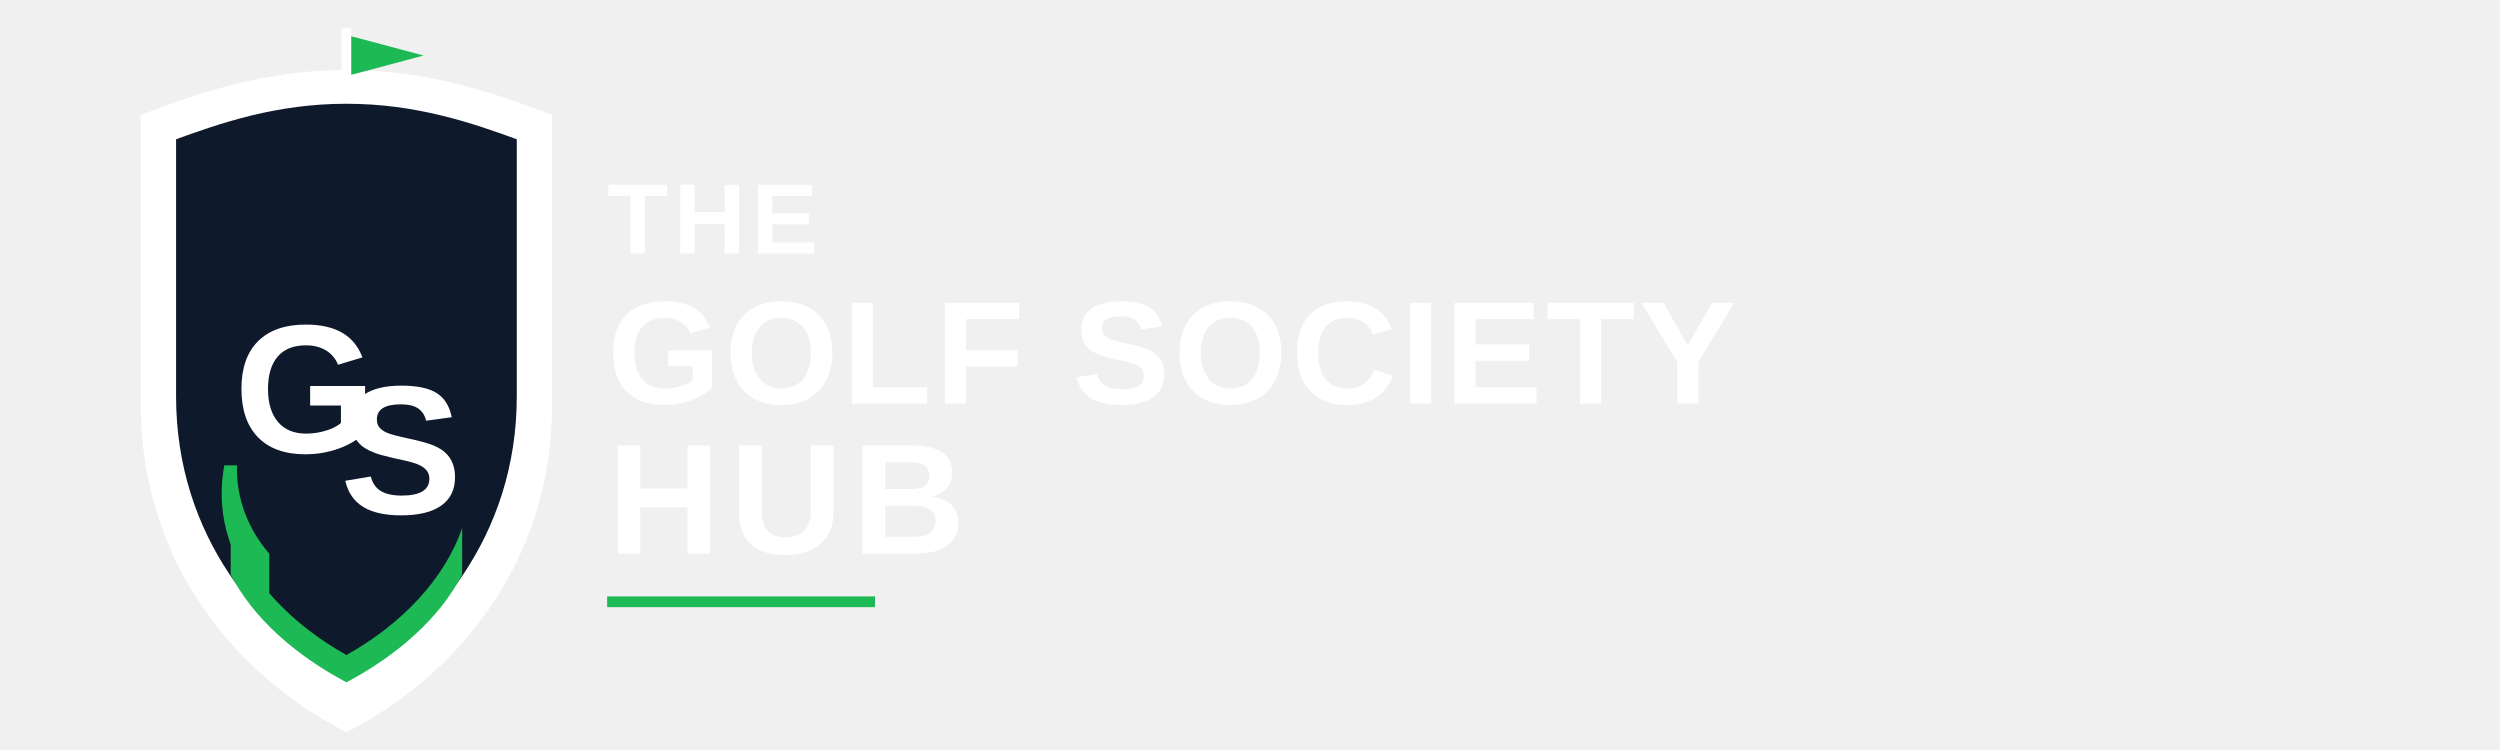
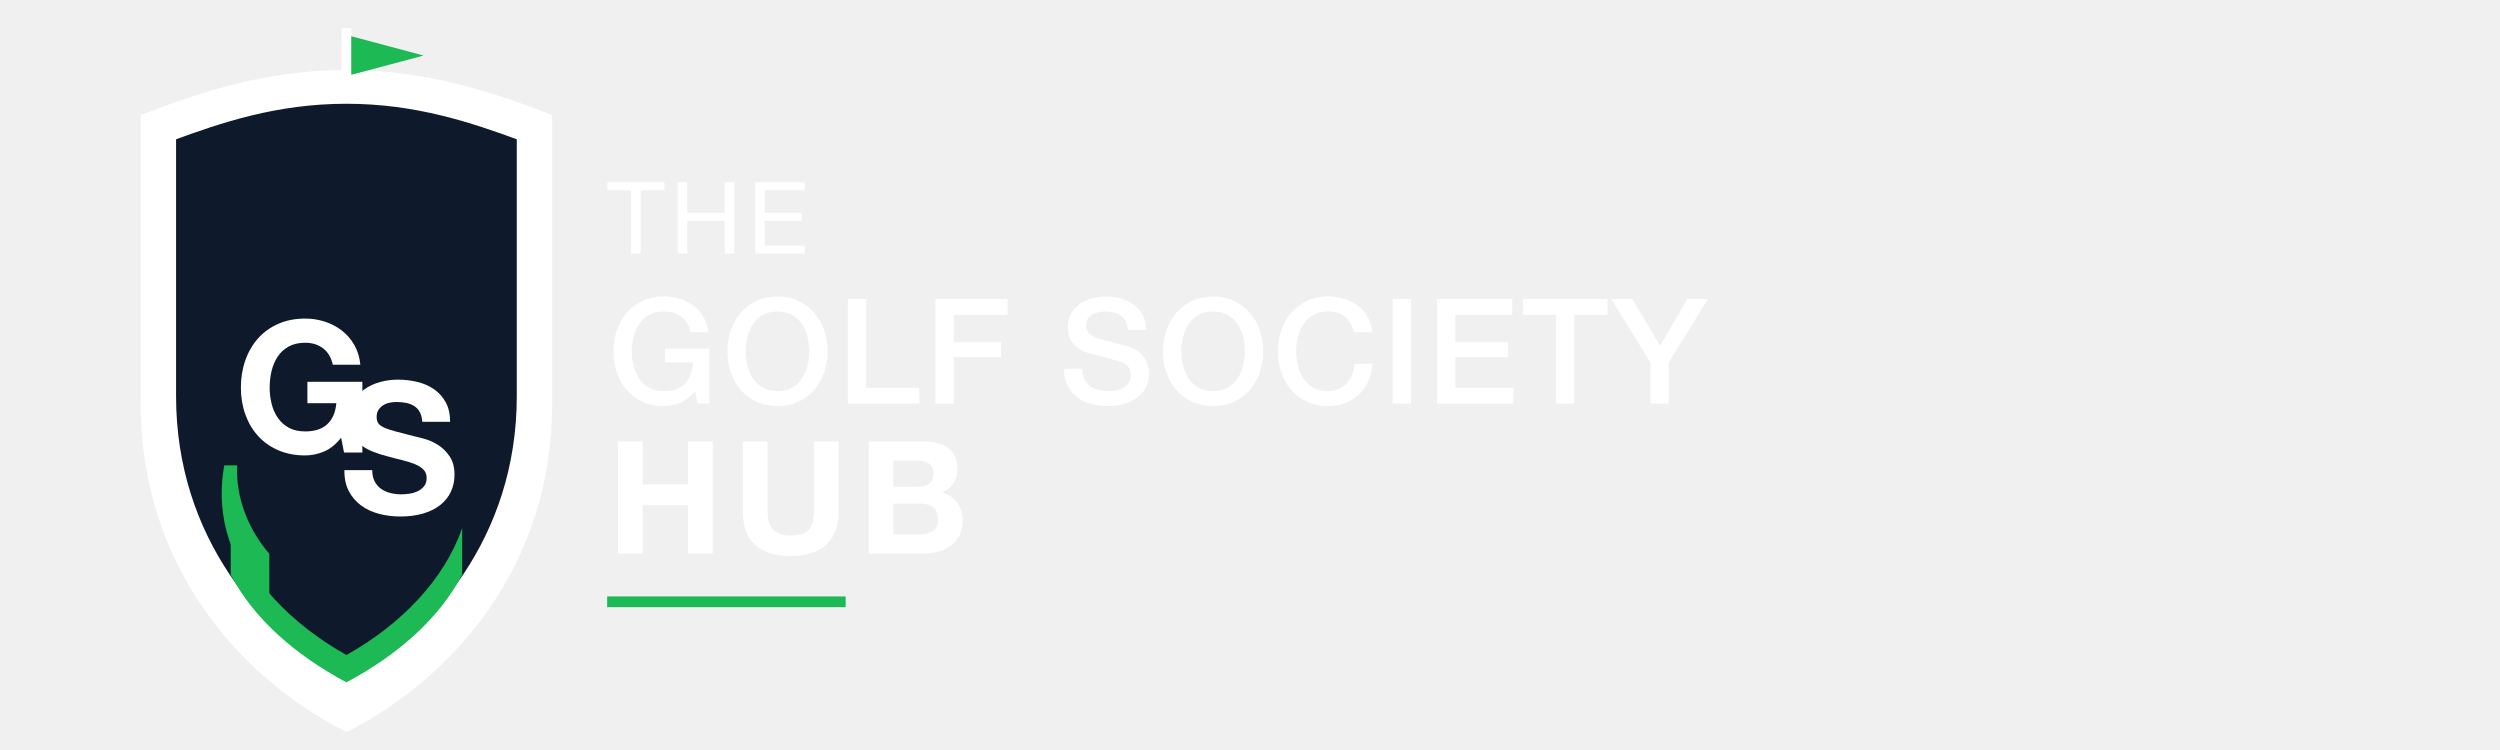
<svg xmlns="http://www.w3.org/2000/svg" viewBox="0 0 1400 420" role="img" aria-label="The Golf Society Hub horizontal logo">
-   <defs>
-     <style>
-       .wordmark { fill: #FFFFFF; font-family: "Montserrat", "Avenir Next", "Segoe UI", Arial, sans-serif; text-anchor: start; }
-     </style>
-   </defs>
  <g transform="translate(32 14) scale(0.9)">
    <path fill="#FFFFFF" d="M180 28C128 28 86 43 52 56V236C52 336 113 406 180 440C247 406 308 336 308 236V56C274 43 232 28 180 28Z" />
    <path fill="#0E1A2B" d="M180 46C136 46 101 58 71 69V231C71 320 125 382 180 412C235 382 289 320 289 231V69C259 58 224 46 180 46Z" />
    <path fill="none" stroke="#FFFFFF" stroke-width="6" d="M180 46C136 46 101 58 71 69V231C71 320 125 382 180 412C235 382 289 320 289 231V69C259 58 224 46 180 46Z" />
    <rect x="177" y="2" width="6" height="44" fill="#FFFFFF" />
    <path fill="#1DB954" d="M183 7L228 19L183 31Z" />
    <path fill="#1DB954" d="M104 274C98 307 109 337 132 360V329C119 314 111 294 112 274Z" />
    <path fill="#1DB954" d="M180 392C146 373 119 345 108 313V342C122 369 148 392 180 409C212 392 238 369 252 342V313C241 345 214 373 180 392Z" />
-     <text x="110" y="266" fill="#FFFFFF" font-family="Montserrat, 'Avenir Next', 'Segoe UI', Arial, sans-serif" font-weight="700" font-size="114" letter-spacing="-5">G</text>
-     <text x="176" y="304" fill="#FFFFFF" font-family="Montserrat, 'Avenir Next', 'Segoe UI', Arial, sans-serif" font-weight="700" font-size="114" letter-spacing="-5">S</text>
+     <path fill="#FFFFFF" d="M66.69 -9.234 68.514 0.0H79.914V-44.004H45.714V-30.666H63.726Q62.928 -22.116 58.083 -17.613Q53.238 -13.11 44.346 -13.11Q38.304 -13.11 34.086 -15.447Q29.868 -17.784 27.246 -21.66Q24.624 -25.536 23.427 -30.381Q22.23 -35.226 22.23 -40.356Q22.23 -45.714 23.427 -50.73Q24.624 -55.746 27.246 -59.679Q29.868 -63.612 34.086 -65.949Q38.304 -68.286 44.346 -68.286Q50.844 -68.286 55.404 -64.866Q59.964 -61.446 61.56 -54.606H78.66Q77.976 -61.56 74.898 -66.918Q71.82 -72.276 67.089 -75.924Q62.358 -79.572 56.487 -81.453Q50.616 -83.334 44.346 -83.334Q34.998 -83.334 27.531 -80.028Q20.064 -76.722 14.934 -70.908Q9.804 -65.094 7.068 -57.285Q4.332 -49.476 4.332 -40.356Q4.332 -31.464 7.068 -23.769Q9.804 -16.074 14.934 -10.374Q20.064 -4.674 27.531 -1.425Q34.998 1.824 44.346 1.824Q50.274 1.824 56.088 -0.627Q61.902 -3.078 66.69 -9.234Z" transform="translate(110 266)" />
+     <path fill="#FFFFFF" d="M20.064 -27.018H2.736Q2.622 -19.494 5.472 -14.022Q8.322 -8.55 13.167 -5.016Q18.012 -1.482 24.339 0.171Q30.666 1.824 37.392 1.824Q45.714 1.824 52.041 -0.114Q58.368 -2.052 62.643 -5.529Q66.918 -9.006 69.084 -13.794Q71.25 -18.582 71.25 -24.168Q71.25 -31.008 68.343 -35.397Q65.436 -39.786 61.446 -42.408Q57.456 -45.03 53.409 -46.227Q49.362 -47.424 47.082 -47.88Q39.444 -49.818 34.713 -51.072Q29.982 -52.326 27.303 -53.58Q24.624 -54.834 23.712 -56.316Q22.8 -57.798 22.8 -60.192Q22.8 -62.814 23.94 -64.524Q25.08 -66.234 26.847 -67.374Q28.614 -68.514 30.78 -68.97Q32.946 -69.426 35.112 -69.426Q38.418 -69.426 41.211 -68.856Q44.004 -68.286 46.17 -66.918Q48.336 -65.55 49.647 -63.156Q50.958 -60.762 51.186 -57.114H68.514Q68.514 -64.182 65.835 -69.141Q63.156 -74.1 58.596 -77.292Q54.036 -80.484 48.165 -81.909Q42.294 -83.334 35.91 -83.334Q30.438 -83.334 24.966 -81.852Q19.494 -80.37 15.162 -77.292Q10.83 -74.214 8.151 -69.597Q5.472 -64.98 5.472 -58.71Q5.472 -53.124 7.581 -49.191Q9.69 -45.258 13.11 -42.636Q16.53 -40.014 20.862 -38.361Q25.194 -36.708 29.754 -35.568Q34.2 -34.314 38.532 -33.288Q42.864 -32.262 46.284 -30.894Q49.704 -29.526 51.813 -27.474Q53.922 -25.422 53.922 -22.116Q53.922 -19.038 52.326 -17.043Q50.73 -15.048 48.336 -13.908Q45.942 -12.768 43.206 -12.369Q40.47 -11.97 38.076 -11.97Q34.542 -11.97 31.236 -12.825Q27.93 -13.68 25.479 -15.447Q23.028 -17.214 21.546 -20.064Q20.064 -22.914 20.064 -27.018Z" transform="translate(176 304)" />
  </g>
-   <text class="wordmark" x="340" y="142" font-size="56" font-weight="600" letter-spacing="3">THE</text>
-   <text class="wordmark" x="340" y="226" font-size="82" font-weight="600" letter-spacing="2">GOLF SOCIETY</text>
-   <text class="wordmark" x="340" y="310" font-size="88" font-weight="800" letter-spacing="5">HUB</text>
-   <rect x="340" y="334" width="150" height="6" fill="#1DB954" />
+   <path fill="#FFFFFF" d="M13.44 -35.504V0.0H18.76V-35.504H32.088V-39.984H0.112V-35.504ZM39.512 -39.984V0.0H44.832V-18.312H65.888V0.0H71.208V-39.984H65.888V-22.792H44.832V-39.984ZM82.944 -39.984V0.0H110.72V-4.48H88.264V-18.312H109.04V-22.792H88.264V-35.504H110.552V-39.984Z" transform="translate(340 142)" />
+   <path fill="#FFFFFF" d="M57.318 0.0H50.758L49.2 -6.888Q45.1 -2.214 41.0 -0.41Q36.9 1.394 31.57 1.394Q25.01 1.394 19.803 -1.025Q14.596 -3.444 10.988 -7.626Q7.38 -11.808 5.453 -17.384Q3.526 -22.96 3.526 -29.274Q3.526 -35.506 5.453 -41.082Q7.38 -46.658 10.988 -50.84Q14.596 -55.022 19.803 -57.482Q25.01 -59.942 31.57 -59.942Q36.326 -59.942 40.631 -58.671Q44.936 -57.4 48.298 -54.899Q51.66 -52.398 53.874 -48.626Q56.088 -44.854 56.662 -39.934H46.658Q46.248 -42.804 44.895 -44.977Q43.542 -47.15 41.492 -48.626Q39.442 -50.102 36.9 -50.84Q34.358 -51.578 31.57 -51.578Q26.896 -51.578 23.493 -49.692Q20.09 -47.806 17.958 -44.649Q15.826 -41.492 14.801 -37.474Q13.776 -33.456 13.776 -29.274Q13.776 -25.092 14.801 -21.074Q15.826 -17.056 17.958 -13.899Q20.09 -10.742 23.493 -8.856Q26.896 -6.97 31.57 -6.97Q35.506 -6.888 38.54 -7.995Q41.574 -9.102 43.665 -11.193Q45.756 -13.284 46.822 -16.318Q47.888 -19.352 47.97 -23.042H32.39V-30.832H57.318ZM95.398 -51.578Q90.724 -51.578 87.321 -49.692Q83.918 -47.806 81.786 -44.649Q79.654 -41.492 78.629 -37.474Q77.604 -33.456 77.604 -29.274Q77.604 -25.092 78.629 -21.074Q79.654 -17.056 81.786 -13.899Q83.918 -10.742 87.321 -8.856Q90.724 -6.97 95.398 -6.97Q100.072 -6.97 103.475 -8.856Q106.878 -10.742 109.01 -13.899Q111.142 -17.056 112.167 -21.074Q113.192 -25.092 113.192 -29.274Q113.192 -33.456 112.167 -37.474Q111.142 -41.492 109.01 -44.649Q106.878 -47.806 103.475 -49.692Q100.072 -51.578 95.398 -51.578ZM95.398 -59.942Q101.958 -59.942 107.165 -57.482Q112.372 -55.022 115.98 -50.84Q119.588 -46.658 121.515 -41.082Q123.442 -35.506 123.442 -29.274Q123.442 -22.96 121.515 -17.384Q119.588 -11.808 115.98 -7.626Q112.372 -3.444 107.165 -1.025Q101.958 1.394 95.398 1.394Q88.838 1.394 83.631 -1.025Q78.424 -3.444 74.816 -7.626Q71.208 -11.808 69.281 -17.384Q67.354 -22.96 67.354 -29.274Q67.354 -35.506 69.281 -41.082Q71.208 -46.658 74.816 -50.84Q78.424 -55.022 83.631 -57.482Q88.838 -59.942 95.398 -59.942ZM134.79 -58.548H145.04V-8.856H174.806V0.0H134.79ZM183.858 -58.548H224.284V-49.692H194.108V-34.358H220.594V-25.994H194.108V0.0H183.858ZM266.004 -19.516Q266.004 -16.154 267.152 -13.776Q268.3 -11.398 270.35 -9.881Q272.4 -8.364 275.065 -7.667Q277.73 -6.97 280.846 -6.97Q284.208 -6.97 286.586 -7.749Q288.964 -8.528 290.44 -9.758Q291.916 -10.988 292.572 -12.587Q293.228 -14.186 293.228 -15.826Q293.228 -19.188 291.711 -20.787Q290.194 -22.386 288.39 -23.042Q285.274 -24.19 281.133 -25.215Q276.992 -26.24 270.924 -27.88Q267.152 -28.864 264.651 -30.463Q262.15 -32.062 260.674 -34.03Q259.198 -35.998 258.583 -38.212Q257.968 -40.426 257.968 -42.722Q257.968 -47.15 259.813 -50.389Q261.658 -53.628 264.692 -55.76Q267.726 -57.892 271.58 -58.917Q275.434 -59.942 279.37 -59.942Q283.962 -59.942 288.021 -58.753Q292.08 -57.564 295.155 -55.186Q298.23 -52.808 300.034 -49.323Q301.838 -45.838 301.838 -41.246H291.588Q291.178 -46.904 287.734 -49.241Q284.29 -51.578 278.96 -51.578Q277.156 -51.578 275.27 -51.209Q273.384 -50.84 271.826 -49.979Q270.268 -49.118 269.243 -47.642Q268.218 -46.166 268.218 -43.952Q268.218 -40.836 270.145 -39.073Q272.072 -37.31 275.188 -36.408Q275.516 -36.326 277.771 -35.711Q280.026 -35.096 282.814 -34.358Q285.602 -33.62 288.267 -32.923Q290.932 -32.226 292.08 -31.898Q294.95 -30.996 297.082 -29.438Q299.214 -27.88 300.649 -25.871Q302.084 -23.862 302.781 -21.566Q303.478 -19.27 303.478 -16.974Q303.478 -12.054 301.469 -8.569Q299.46 -5.084 296.18 -2.87Q292.9 -0.656 288.718 0.369Q284.536 1.394 280.19 1.394Q275.188 1.394 270.76 0.164Q266.332 -1.066 263.052 -3.608Q259.772 -6.15 257.804 -10.127Q255.836 -14.104 255.754 -19.516ZM339.344 -51.578Q334.67 -51.578 331.267 -49.692Q327.864 -47.806 325.732 -44.649Q323.6 -41.492 322.575 -37.474Q321.55 -33.456 321.55 -29.274Q321.55 -25.092 322.575 -21.074Q323.6 -17.056 325.732 -13.899Q327.864 -10.742 331.267 -8.856Q334.67 -6.97 339.344 -6.97Q344.018 -6.97 347.421 -8.856Q350.824 -10.742 352.956 -13.899Q355.088 -17.056 356.113 -21.074Q357.138 -25.092 357.138 -29.274Q357.138 -33.456 356.113 -37.474Q355.088 -41.492 352.956 -44.649Q350.824 -47.806 347.421 -49.692Q344.018 -51.578 339.344 -51.578ZM339.344 -59.942Q345.904 -59.942 351.111 -57.482Q356.318 -55.022 359.926 -50.84Q363.534 -46.658 365.461 -41.082Q367.388 -35.506 367.388 -29.274Q367.388 -22.96 365.461 -17.384Q363.534 -11.808 359.926 -7.626Q356.318 -3.444 351.111 -1.025Q345.904 1.394 339.344 1.394Q332.784 1.394 327.577 -1.025Q322.37 -3.444 318.762 -7.626Q315.154 -11.808 313.227 -17.384Q311.3 -22.96 311.3 -29.274Q311.3 -35.506 313.227 -41.082Q315.154 -46.658 318.762 -50.84Q322.37 -55.022 327.577 -57.482Q332.784 -59.942 339.344 -59.942ZM418.26 -39.934Q417.604 -42.476 416.456 -44.608Q415.308 -46.74 413.504 -48.298Q411.7 -49.856 409.281 -50.717Q406.862 -51.578 403.664 -51.578Q398.99 -51.578 395.587 -49.692Q392.184 -47.806 390.052 -44.649Q387.92 -41.492 386.895 -37.474Q385.87 -33.456 385.87 -29.274Q385.87 -25.092 386.895 -21.074Q387.92 -17.056 390.052 -13.899Q392.184 -10.742 395.587 -8.856Q398.99 -6.97 403.664 -6.97Q407.108 -6.97 409.732 -8.159Q412.356 -9.348 414.242 -11.439Q416.128 -13.53 417.194 -16.318Q418.26 -19.106 418.588 -22.304H428.592Q428.264 -17.056 426.337 -12.71Q424.41 -8.364 421.13 -5.207Q417.85 -2.05 413.422 -0.328Q408.994 1.394 403.664 1.394Q397.104 1.394 391.897 -1.025Q386.69 -3.444 383.082 -7.626Q379.474 -11.808 377.547 -17.384Q375.62 -22.96 375.62 -29.274Q375.62 -35.506 377.547 -41.082Q379.474 -46.658 383.082 -50.84Q386.69 -55.022 391.897 -57.482Q397.104 -59.942 403.664 -59.942Q408.584 -59.942 412.93 -58.589Q417.276 -57.236 420.597 -54.653Q423.918 -52.07 425.968 -48.38Q428.018 -44.69 428.51 -39.934ZM439.94 -58.548H450.19V0.0H439.94ZM464.736 -58.548H506.884V-49.692H474.986V-34.358H504.506V-25.994H474.986V-8.856H507.458V0.0H464.736ZM512.82 -58.548H560.216V-49.692H541.602V0.0H531.352V-49.692H512.82ZM584.274 -22.96 562.298 -58.548H574.188L589.686 -32.308L604.938 -58.548H616.418L594.524 -22.96V0.0H584.274Z" transform="translate(340 226)" />
+   <path fill="#FFFFFF" d="M6.072 -62.832V0.0H19.888V-27.104H45.32V0.0H59.136V-62.832H45.32V-38.72H19.888V-62.832ZM129.608 -23.76V-62.832H115.792V-23.76Q115.792 -16.72 112.976 -13.42Q110.16 -10.12 102.768 -10.12Q98.544 -10.12 96.036 -11.308Q93.528 -12.496 92.12 -14.388Q90.712 -16.28 90.272 -18.744Q89.832 -21.208 89.832 -23.76V-62.832H76.016V-23.76Q76.016 -10.912 83.012 -4.752Q90.008 1.408 102.768 1.408Q115.352 1.408 122.48 -4.796Q129.608 -11.0 129.608 -23.76ZM160.304 -37.4V-52.096H173.24Q175.088 -52.096 176.804 -51.788Q178.52 -51.48 179.84 -50.688Q181.16 -49.896 181.952 -48.488Q182.744 -47.08 182.744 -44.88Q182.744 -40.92 180.368 -39.16Q177.992 -37.4 174.296 -37.4ZM146.488 -62.832V0.0H176.936Q181.16 0.0 185.164 -1.056Q189.168 -2.112 192.292 -4.312Q195.416 -6.512 197.264 -9.988Q199.112 -13.464 199.112 -18.216Q199.112 -24.112 196.252 -28.292Q193.392 -32.472 187.584 -34.144Q191.808 -36.168 193.964 -39.336Q196.12 -42.504 196.12 -47.256Q196.12 -51.656 194.668 -54.648Q193.216 -57.64 190.576 -59.444Q187.936 -61.248 184.24 -62.04Q180.544 -62.832 176.056 -62.832ZM160.304 -10.736V-27.984H175.352Q179.84 -27.984 182.568 -25.916Q185.296 -23.848 185.296 -19.008Q185.296 -16.544 184.46 -14.96Q183.624 -13.376 182.216 -12.452Q180.808 -11.528 178.96 -11.132Q177.112 -10.736 175.088 -10.736Z" transform="translate(340 310)" />
+   <rect x="340" y="334" width="133.563" height="6" fill="#1DB954" />
</svg>
